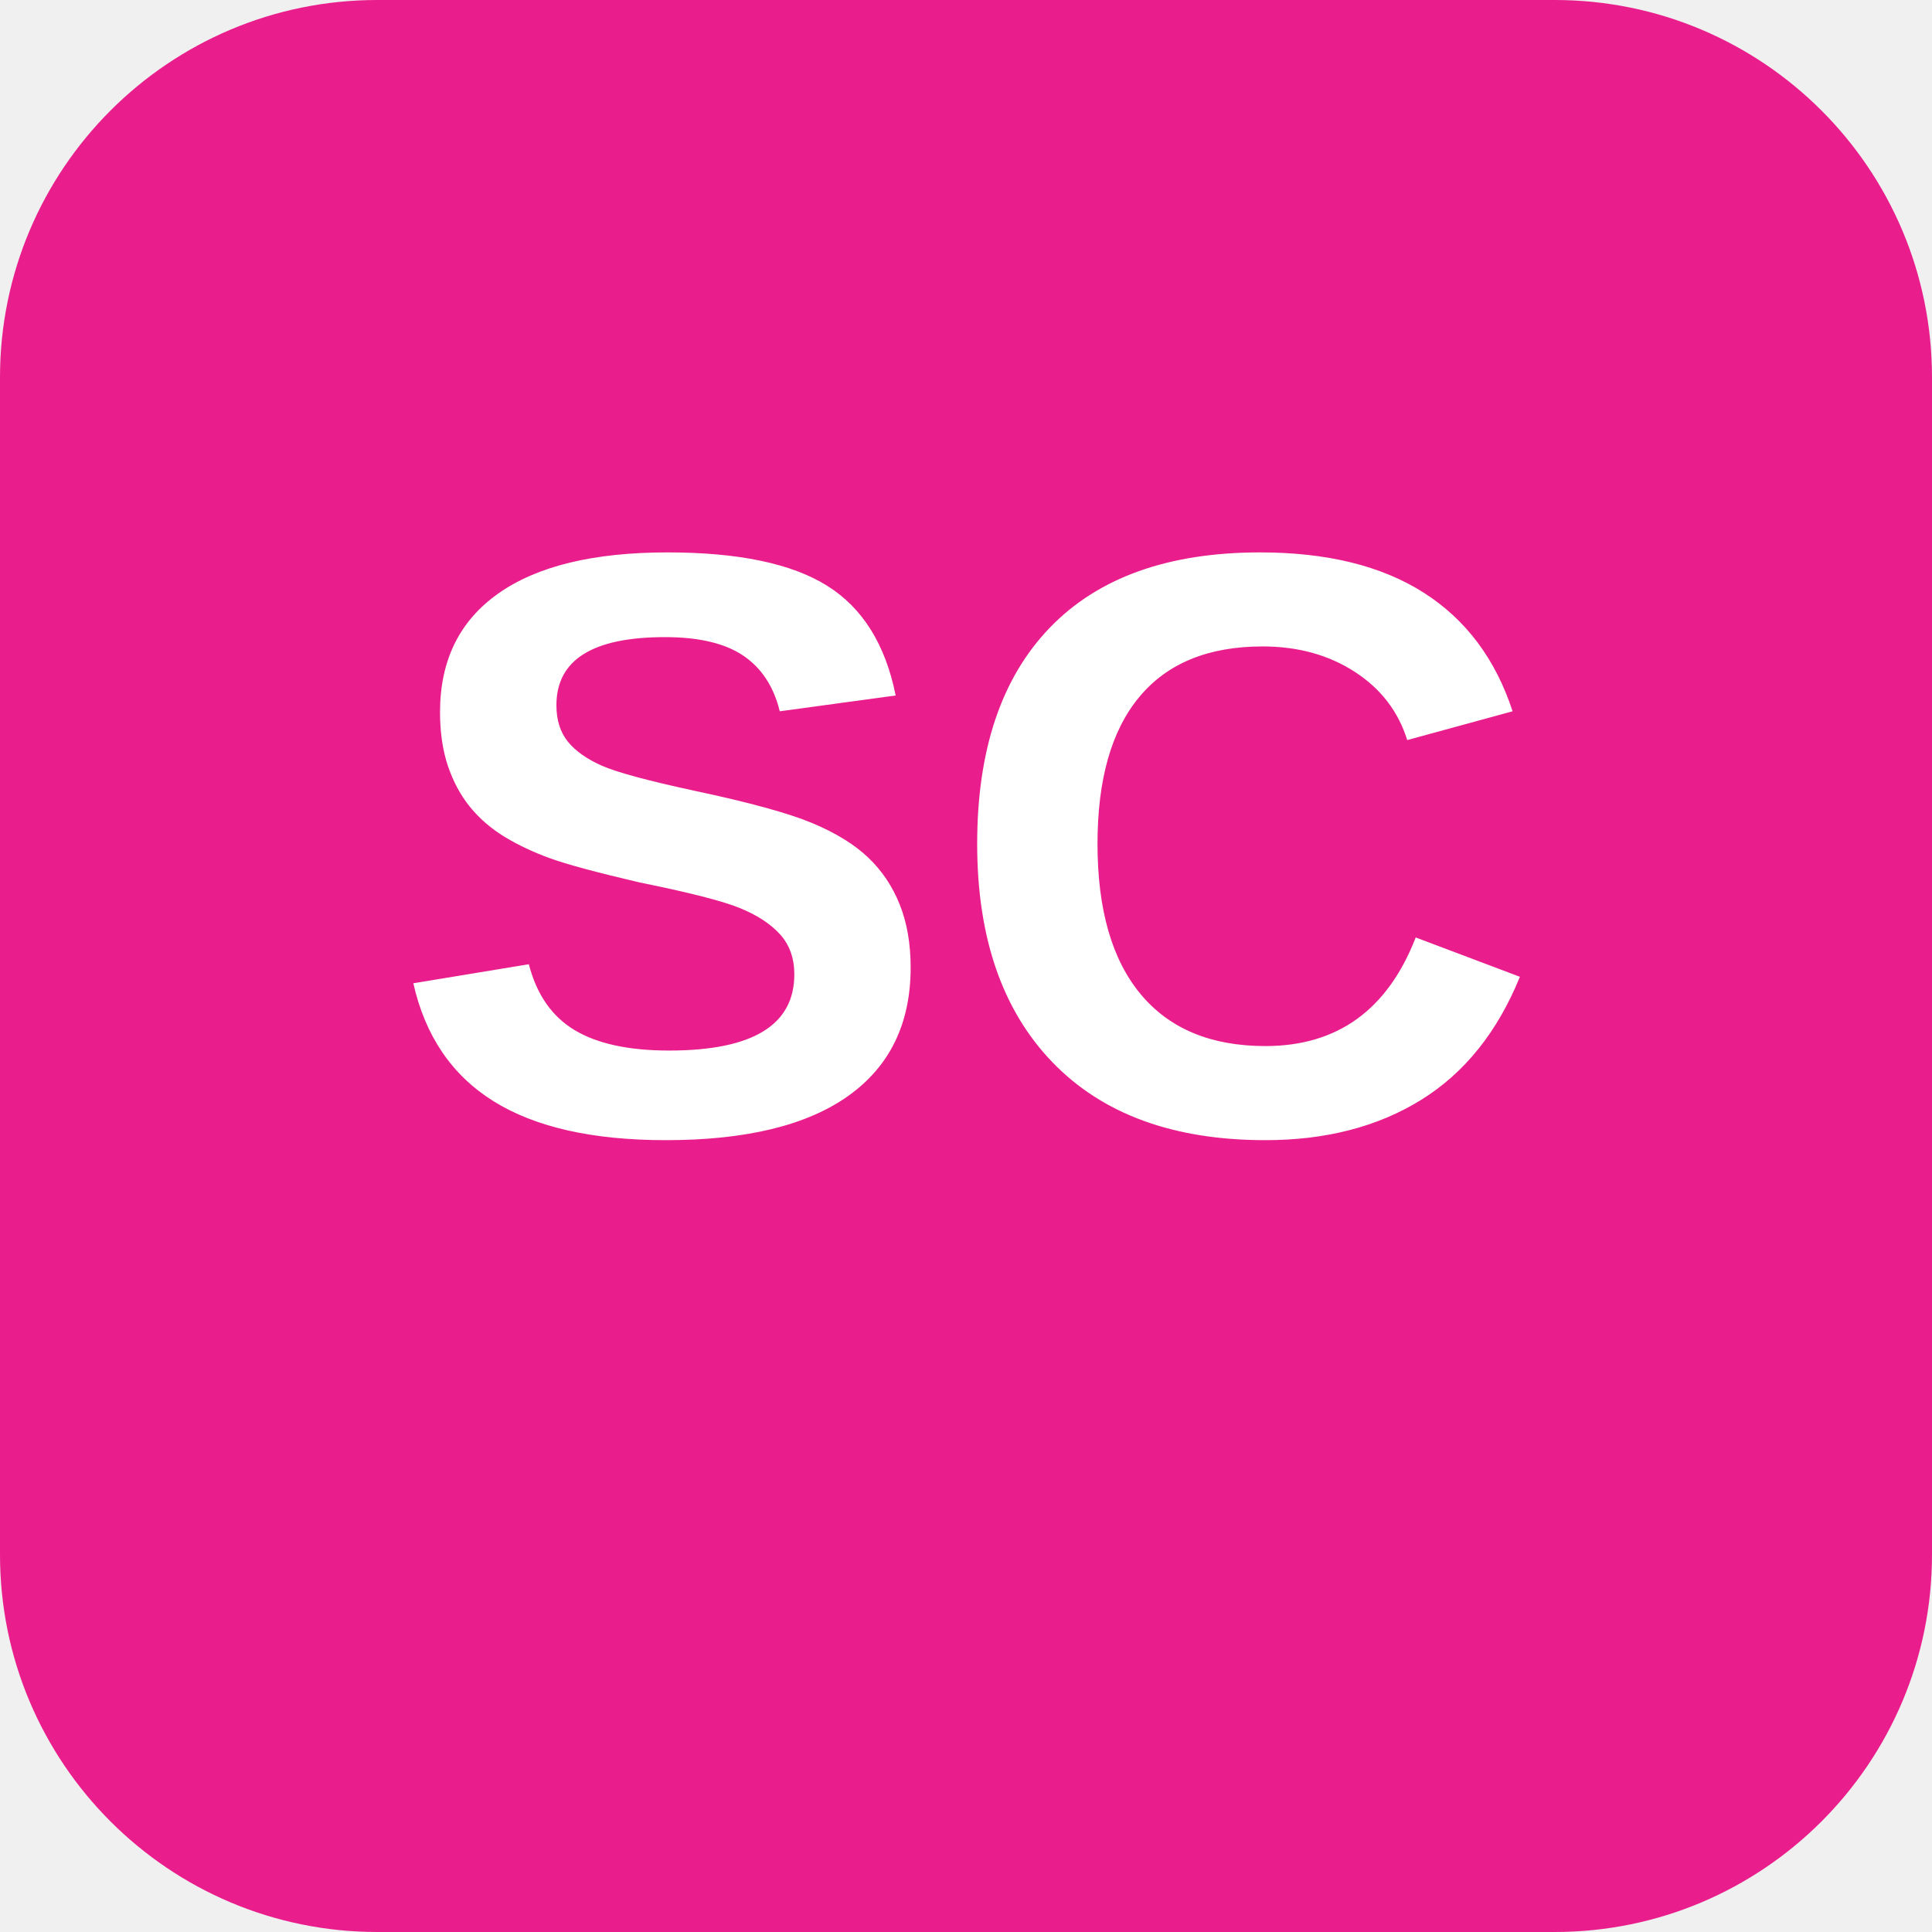
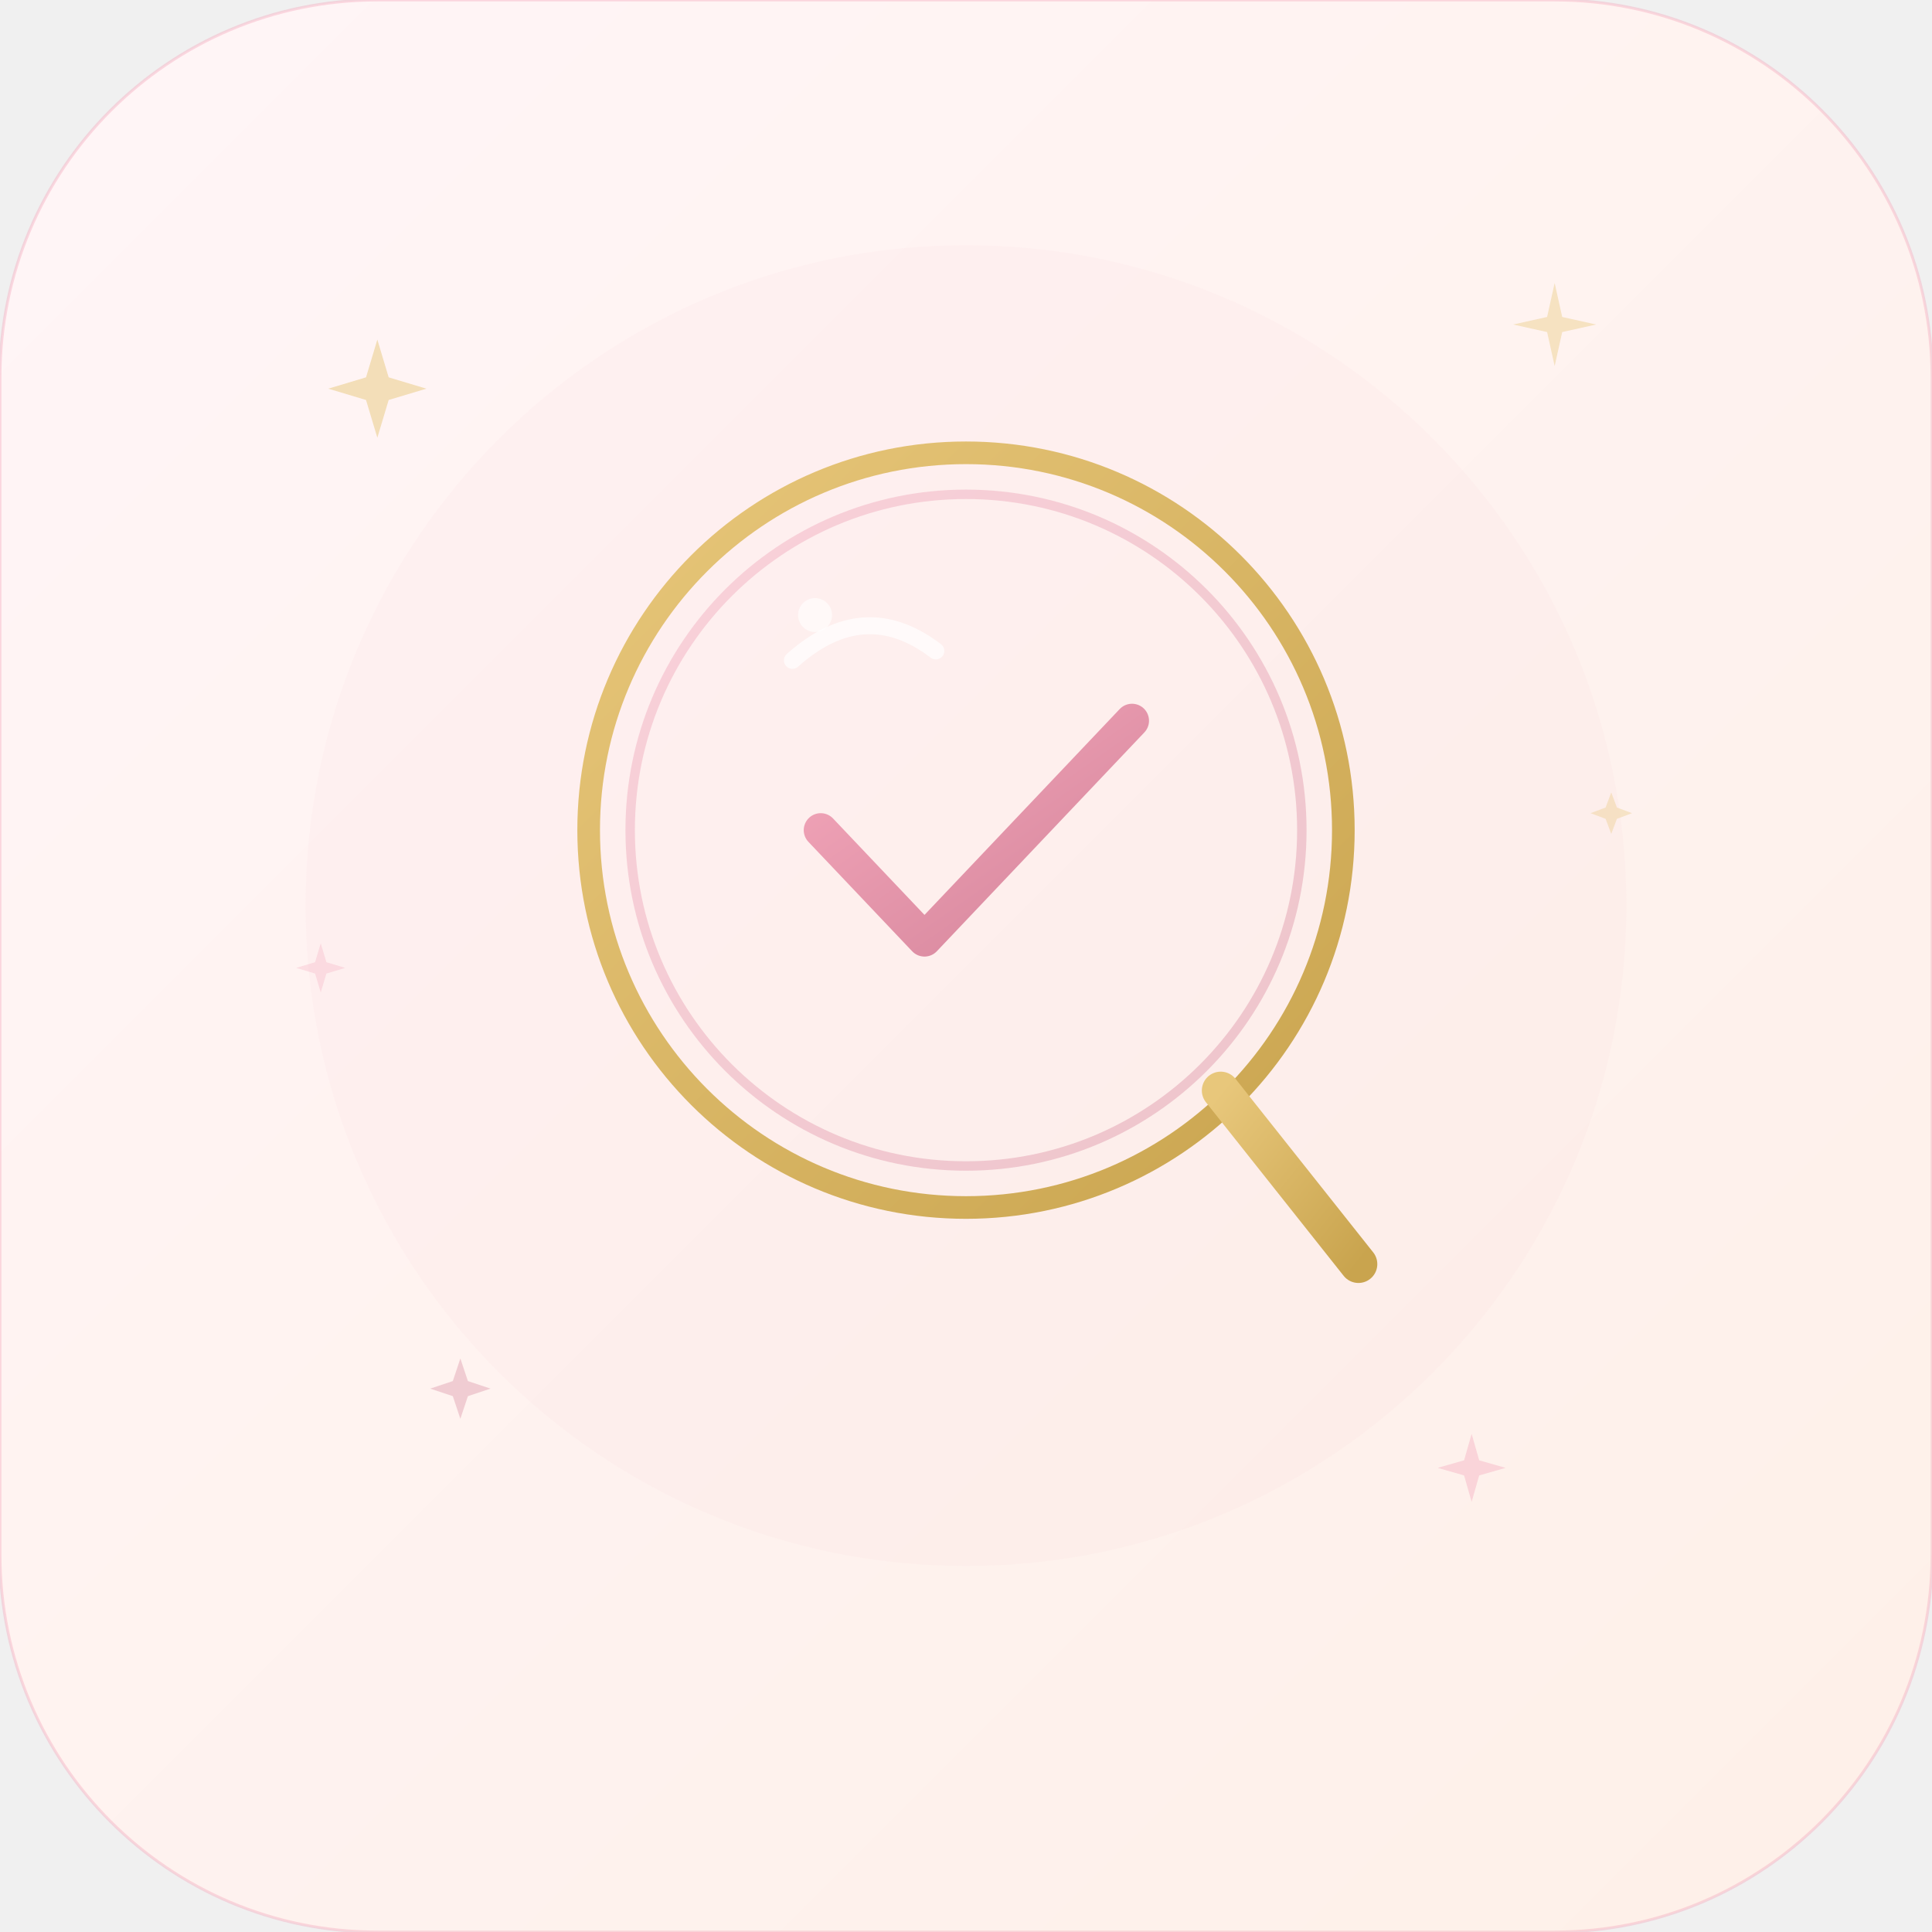
- <svg xmlns="http://www.w3.org/2000/svg" width="512" height="512" viewBox="0 0 512 512">
-   <rect width="512" height="512" rx="100" fill="#E91E8C" />
-   <text x="256" y="300" text-anchor="middle" font-family="Arial, sans-serif" font-size="220" font-weight="bold" fill="white">SC</text>
+ <svg xmlns="http://www.w3.org/2000/svg" width="1024" height="1024" viewBox="0 0 1024 1024">
+   <defs>
+     <linearGradient id="bg_icon" x1="0" y1="0" x2="1" y2="1">
+       <stop offset="0%" stop-color="#FFF5F7" />
+       <stop offset="100%" stop-color="#FEF0E8" />
+     </linearGradient>
+     <linearGradient id="rg_i" x1="0" y1="0" x2="1" y2="1">
+       <stop offset="0%" stop-color="#F4A7BB" />
+       <stop offset="100%" stop-color="#D4849A" />
+     </linearGradient>
+     <linearGradient id="gold_i" x1="0" y1="0" x2="1" y2="1">
+       <stop offset="0%" stop-color="#E8C77B" />
+       <stop offset="100%" stop-color="#C9A44E" />
+     </linearGradient>
+     <clipPath id="icon_clip">
+       <rect x="0" y="0" width="1024" height="1024" rx="200" />
+     </clipPath>
+   </defs>
+   <rect x="0" y="0" width="1024" height="1024" rx="200" fill="url(#bg_icon)" />
+   <rect x="0" y="0" width="1024" height="1024" rx="200" fill="none" stroke="#F4A7BB" stroke-width="1.5" opacity="0.4" />
+   <g clip-path="url(#icon_clip)">
+     <circle cx="512" cy="480" r="350" fill="#F4A7BB" opacity="0.06" />
+     <path d="M200 180L206 200L226 206L206 212L200 232L194 212L174 206L194 200Z" fill="#E8C77B" opacity="0.5" />
+     <path d="M824 150L828 168L846 172L828 176L824 194L820 176L802 172L820 168Z" fill="#E8C77B" opacity="0.4" />
+     <path d="M780 760L784 774L798 778L784 782L780 796L776 782L762 778L776 774Z" fill="#F4A7BB" opacity="0.4" />
+     <path d="M244 720L248 732L260 736L248 740L244 752L240 740L228 736L240 732Z" fill="#D4849A" opacity="0.35" />
+     <path d="M170 500L173 510L183 513L173 516L170 526L167 516L157 513L167 510Z" fill="#F4A7BB" opacity="0.3" />
+     <path d="M854 420L857 428L865 431L857 434L854 442L851 434L843 431L851 428Z" fill="#E8C77B" opacity="0.35" />
+     <circle cx="512" cy="440" r="200" fill="none" stroke="url(#gold_i)" stroke-width="12" />
+     <circle cx="512" cy="440" r="178" fill="none" stroke="url(#rg_i)" stroke-width="5" opacity="0.4" />
+     <line x1="647" y1="578" x2="720" y2="670" stroke="url(#gold_i)" stroke-width="20" stroke-linecap="round" />
+     <path d="M420 350Q458 316 496 345" fill="none" stroke="#fff" stroke-width="9" stroke-linecap="round" opacity="0.7" />
+     <circle cx="432" cy="326" r="9" fill="#fff" opacity="0.6" />
+     <path d="M435 440L490 498L600 382" fill="none" stroke="url(#rg_i)" stroke-width="18" stroke-linecap="round" stroke-linejoin="round" />
+   </g>
</svg>
